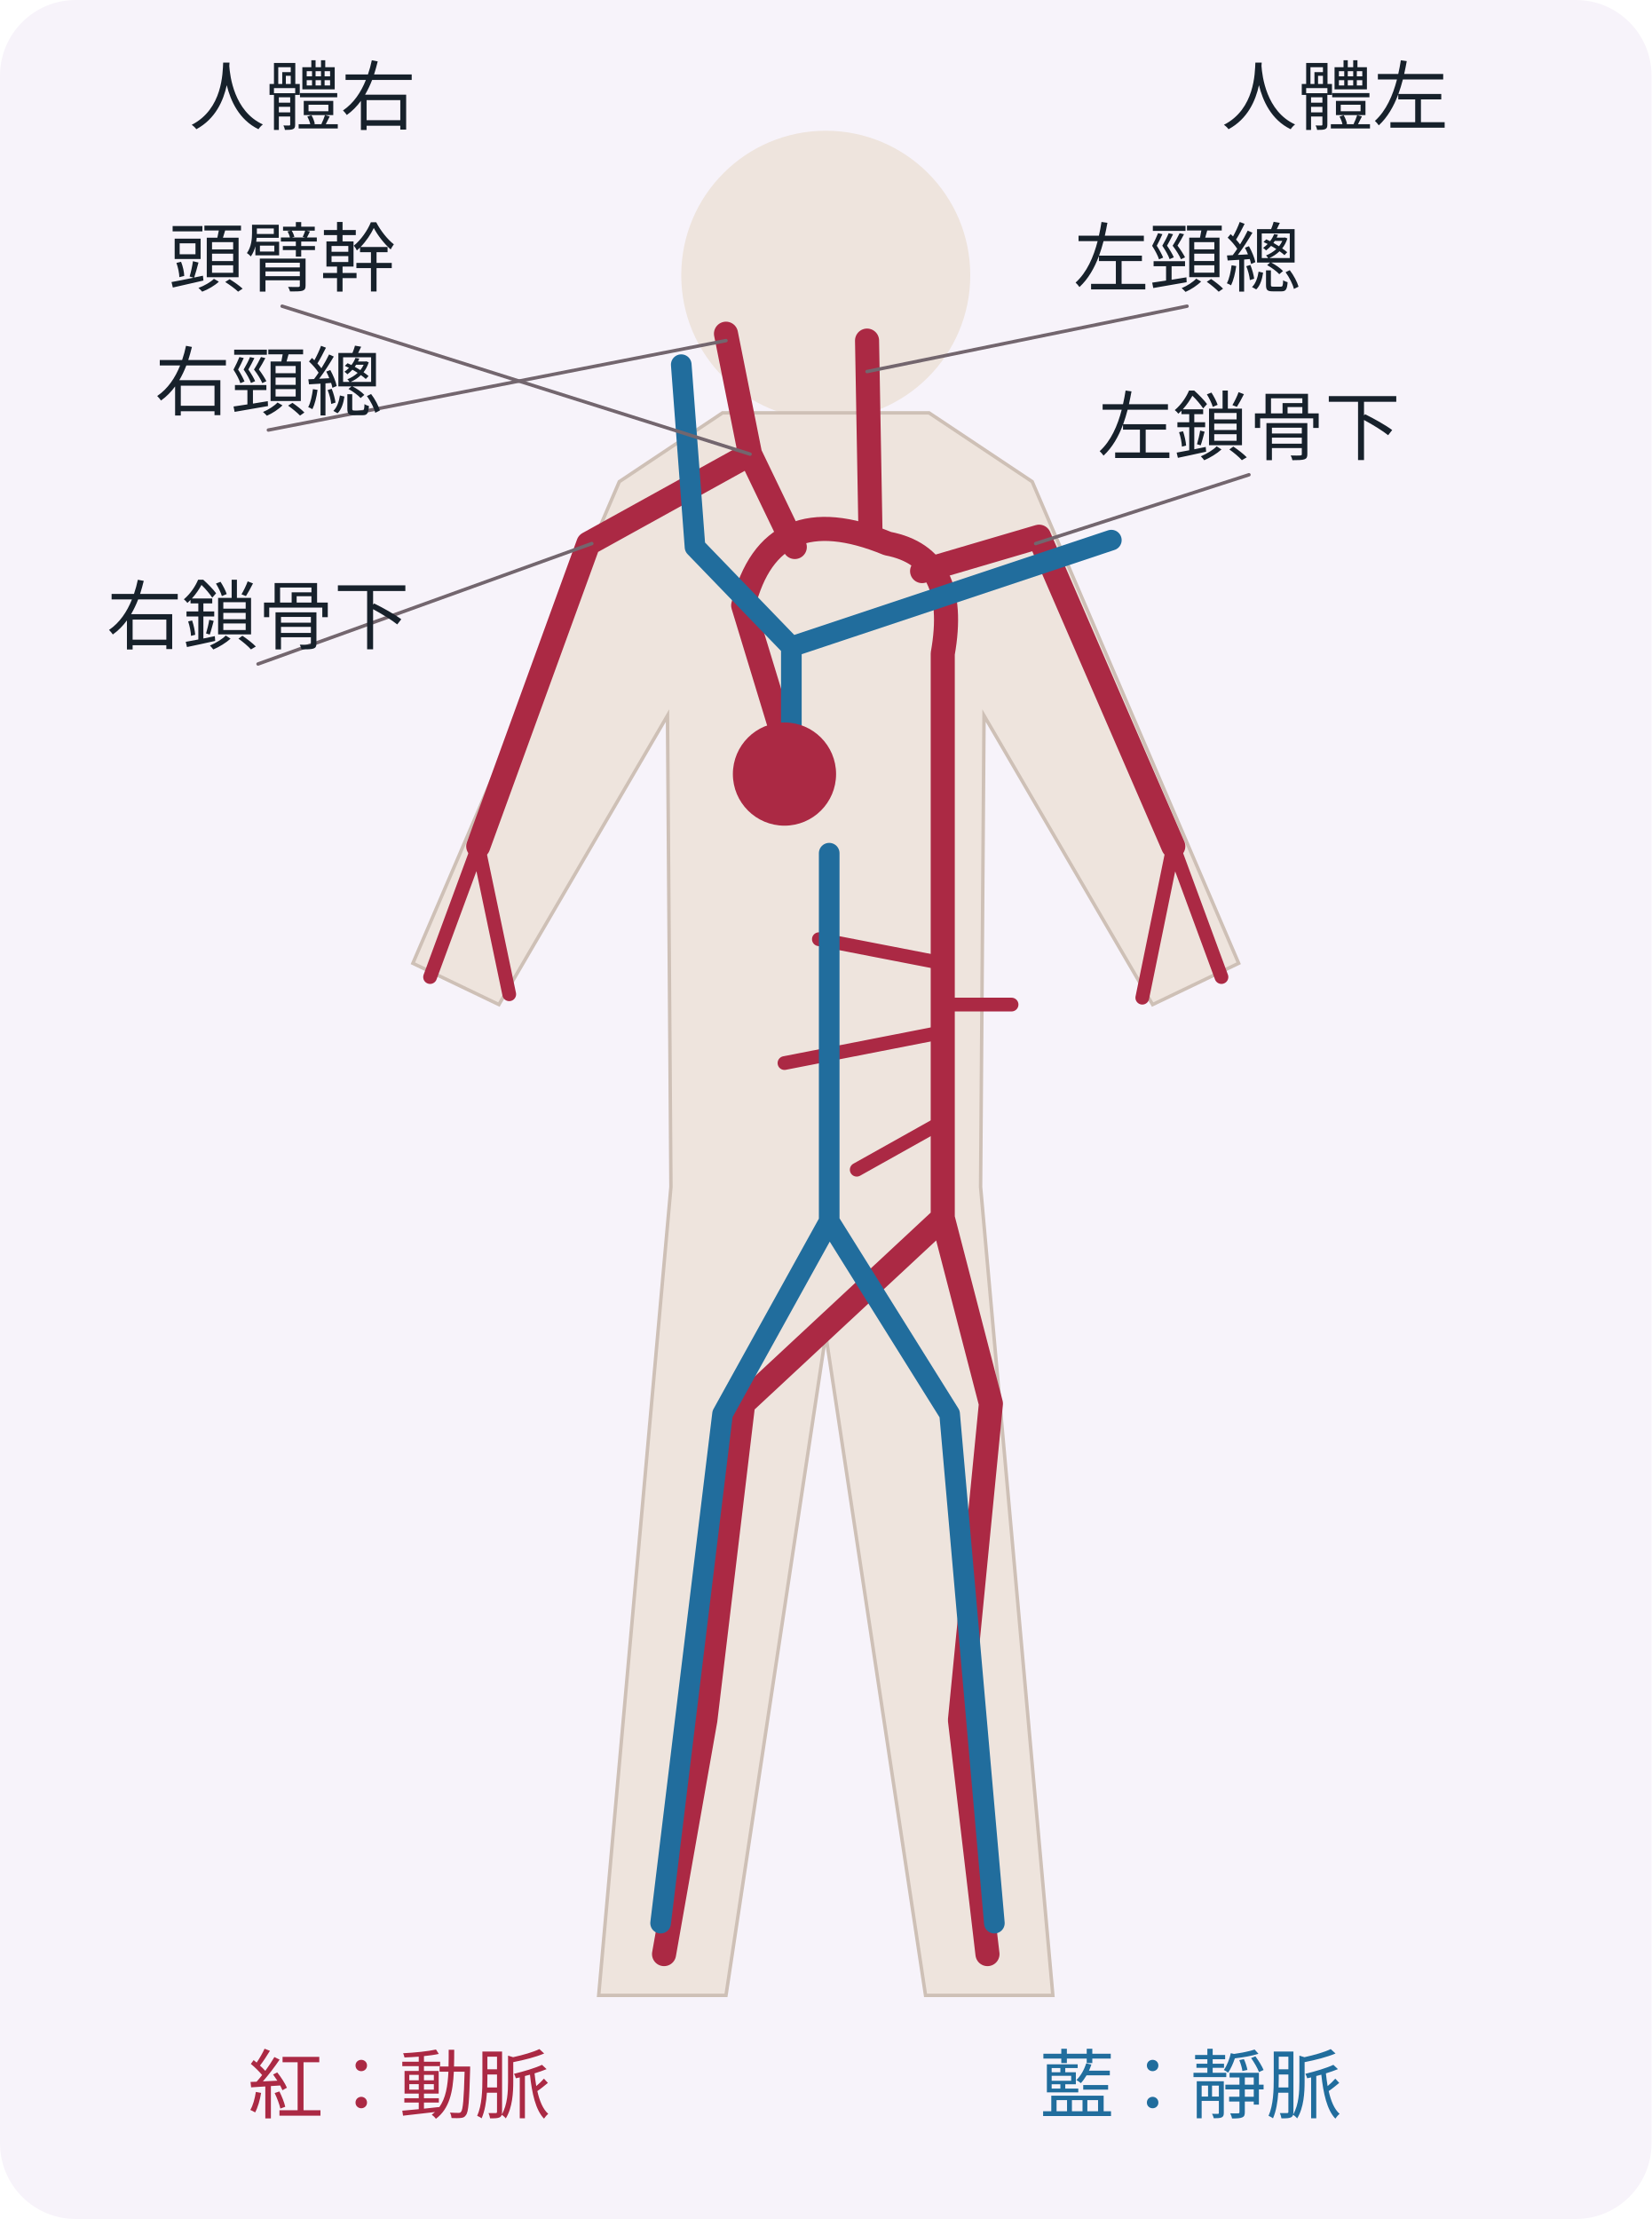
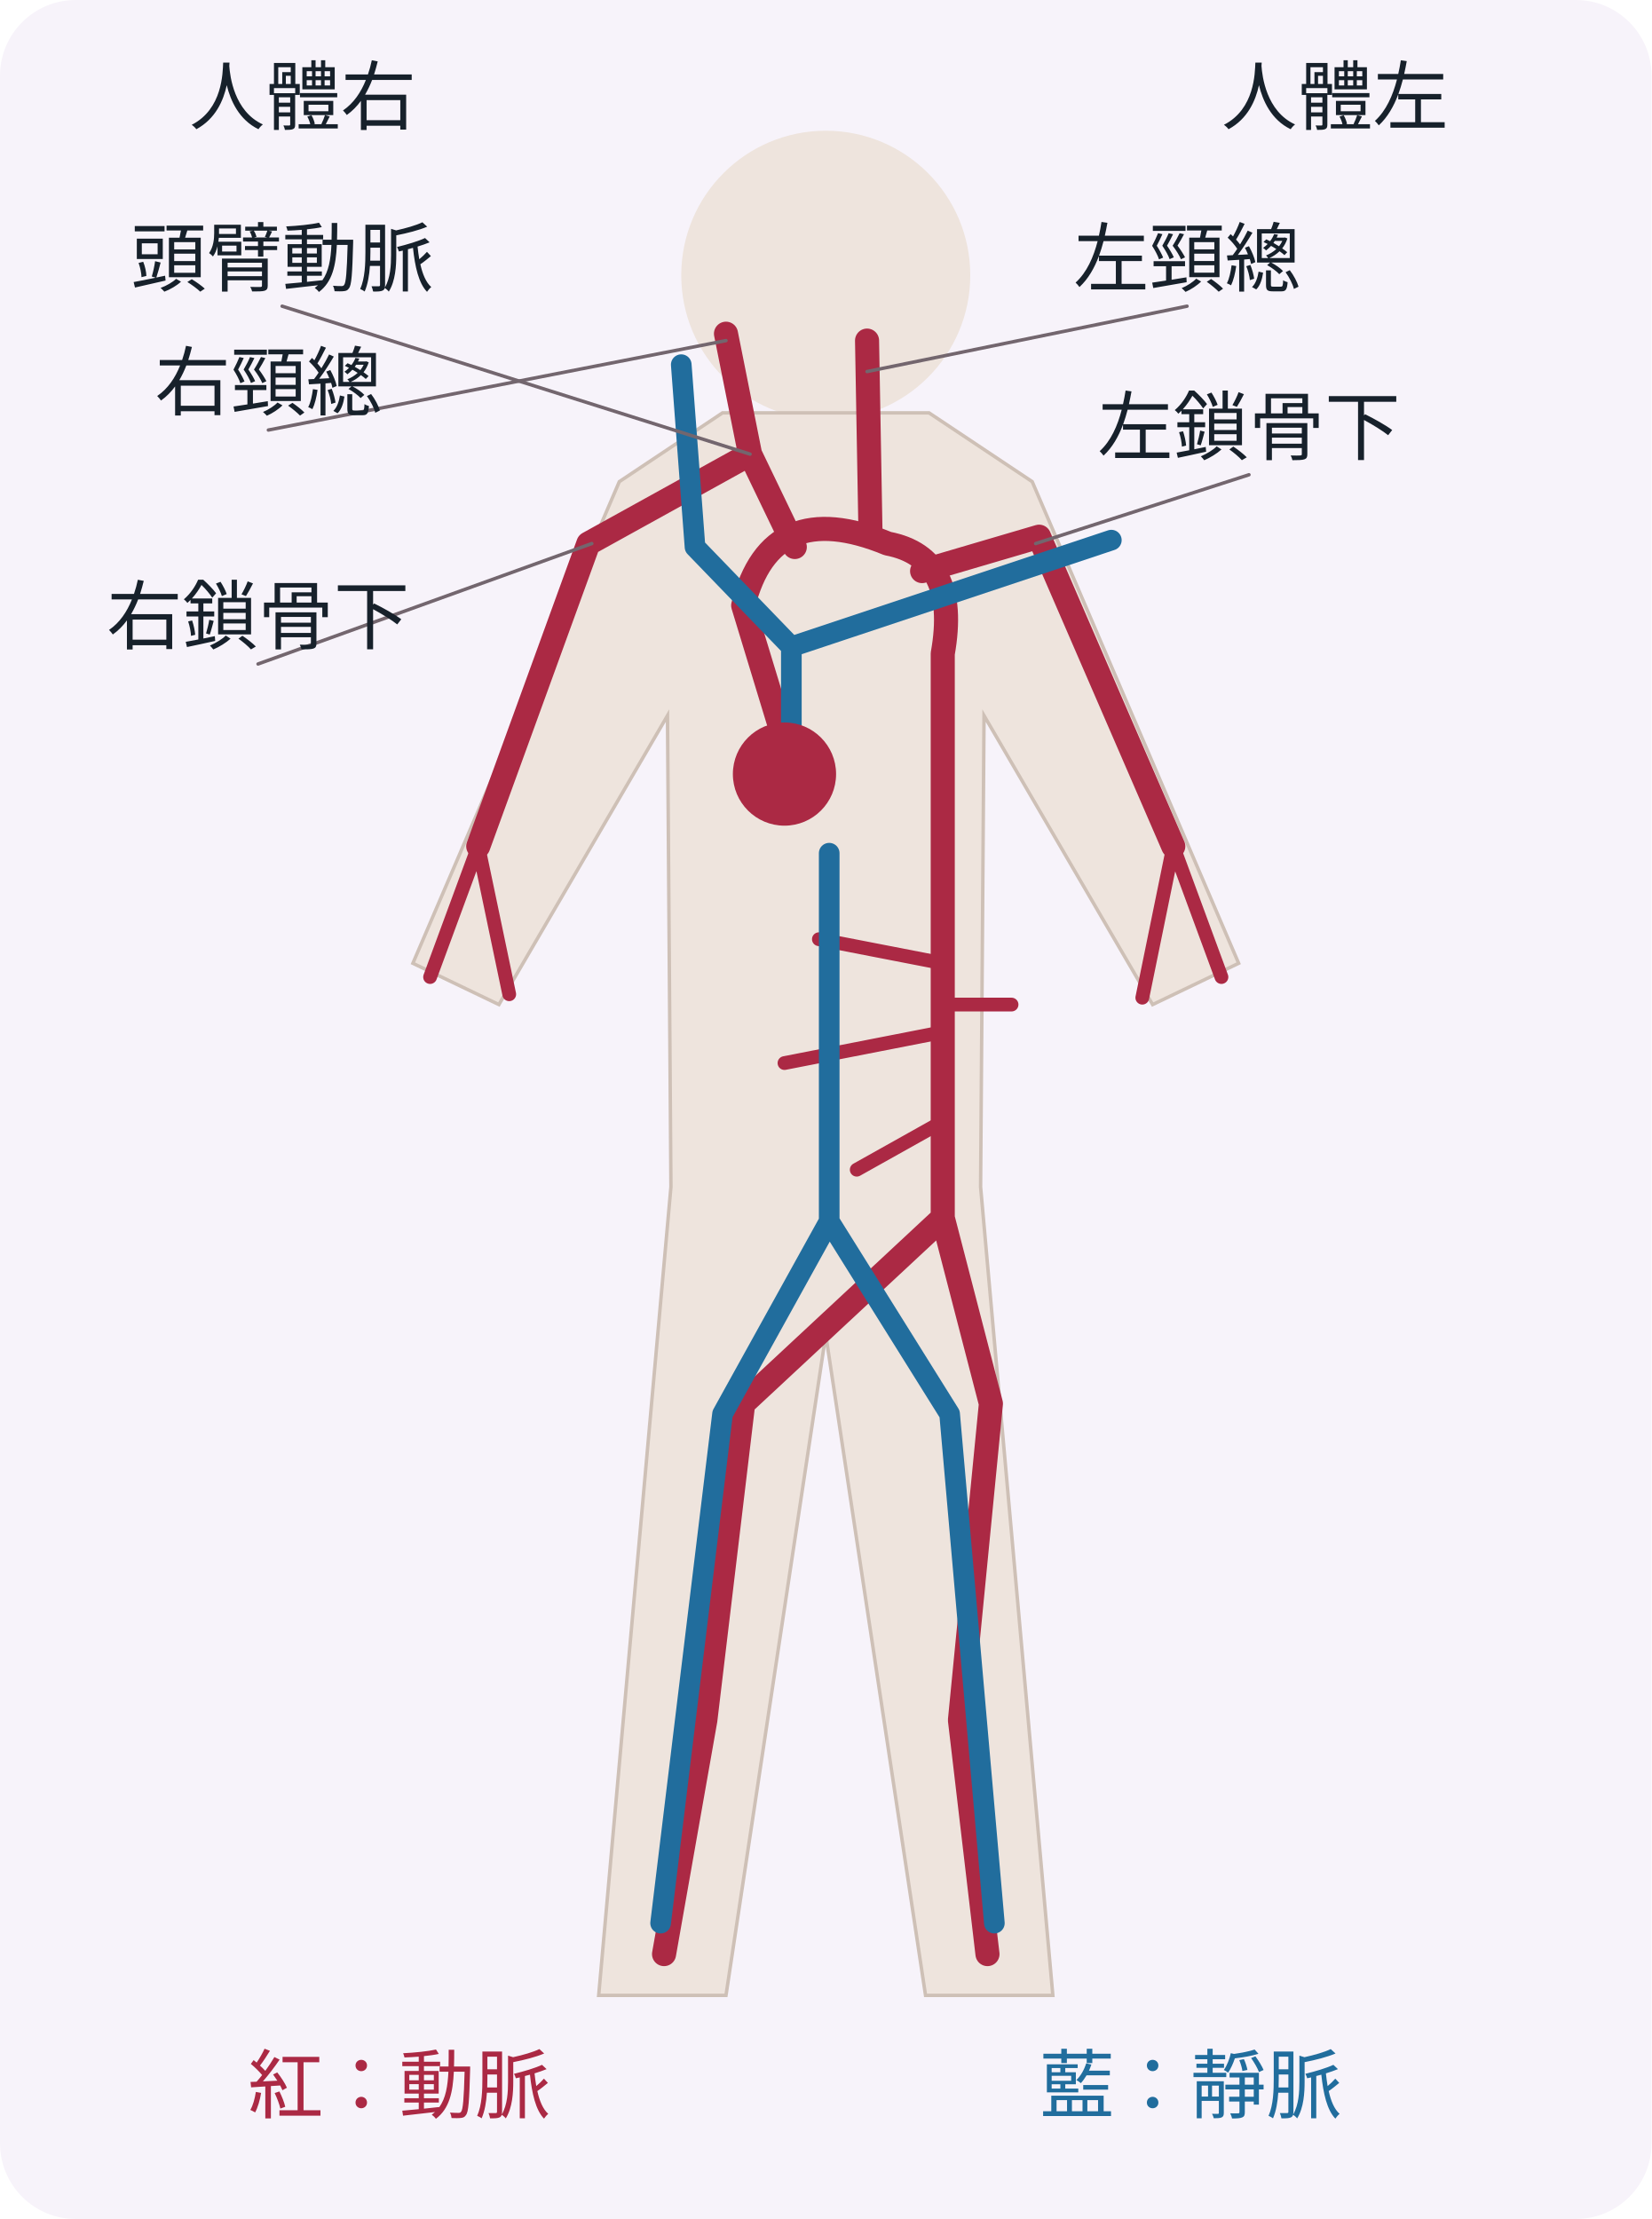
<svg xmlns="http://www.w3.org/2000/svg" viewBox="0 0 480 645" role="img" style="font-family:system-ui,sans-serif">
  <rect width="480" height="645" rx="22" fill="#f7f3fa" />
  <circle cx="240" cy="80" r="42" fill="#eee4dd" />
  <path d="M210 120 L180 140 L120 280 L145 292 L194 208 L195 345 L174 580 L211 580 L240 388 L269 580 L306 580 L285 345 L286 208 L335 292 L360 280 L300 140 L270 120 Z" fill="#eee4dd" stroke="#cec0b6" />
  <text x="88" y="36" font-size="22" fill="#17212b" text-anchor="middle">人體右</text>
  <text x="388" y="36" font-size="22" fill="#17212b" text-anchor="middle">人體左</text>
  <path d="M230 222 L216 176 Q224 144 258 158 Q279 162 274 190 L274 354 M274 354 L216 408 L205 500 L193 568 M274 354 L288 408 L279 500 L287 568" fill="none" stroke="#ab2944" stroke-width="7" stroke-linecap="round" stroke-linejoin="round" />
  <path d="M231 159 L218 132 L211 97 M218 132 L171 158 L139 246 M253 155 L252 99 M268 166 L302 156 L341 246" fill="none" stroke="#ab2944" stroke-width="7" stroke-linecap="round" stroke-linejoin="round" />
  <path d="M139 246 L125 284 M139 246 L148 289 M341 246 L332 290 M341 246 L355 284" fill="none" stroke="#ab2944" stroke-width="4" stroke-linecap="round" stroke-linejoin="round" />
  <path d="M274 280 L238 273 M274 300 L228 309 M274 326 L249 340 M274 292 L294 292" fill="none" stroke="#ab2944" stroke-width="4" stroke-linecap="round" stroke-linejoin="round" />
  <path d="M198 106 L202 159 L230 188 L230 226 M323 157 L230 188 M192 559 L210 411 L241 355 L241 248 M289 559 L276 411 L241 355" fill="none" stroke="#216d9d" stroke-width="6" stroke-linecap="round" stroke-linejoin="round" />
  <circle cx="228" cy="225" r="15" fill="#ab2944" />
  <text x="72" y="614" font-size="22" fill="#ab2944" text-anchor="start">紅：動脈</text>
  <text x="302" y="614" font-size="22" fill="#216d9d" text-anchor="start">藍：靜脈</text>
  <path d="M82 89 L218 132" fill="none" stroke="#73666e" stroke-width="1" stroke-linecap="round" stroke-linejoin="round" />
-   <text x="82" y="83" font-size="22" fill="#17212b" text-anchor="middle">頭臂幹</text>
+   <text x="82" y="83" font-size="22" fill="#17212b" text-anchor="middle">頭臂動脈</text>
  <path d="M345 89 L252 108" fill="none" stroke="#73666e" stroke-width="1" stroke-linecap="round" stroke-linejoin="round" />
  <text x="345" y="83" font-size="22" fill="#17212b" text-anchor="middle">左頸總</text>
  <path d="M363 138 L301 158" fill="none" stroke="#73666e" stroke-width="1" stroke-linecap="round" stroke-linejoin="round" />
  <text x="363" y="132" font-size="22" fill="#17212b" text-anchor="middle">左鎖骨下</text>
  <path d="M78 125 L211 99" fill="none" stroke="#73666e" stroke-width="1" stroke-linecap="round" stroke-linejoin="round" />
  <text x="78" y="119" font-size="22" fill="#17212b" text-anchor="middle">右頸總</text>
  <path d="M75 193 L172 158" fill="none" stroke="#73666e" stroke-width="1" stroke-linecap="round" stroke-linejoin="round" />
  <text x="75" y="187" font-size="22" fill="#17212b" text-anchor="middle">右鎖骨下</text>
</svg>
